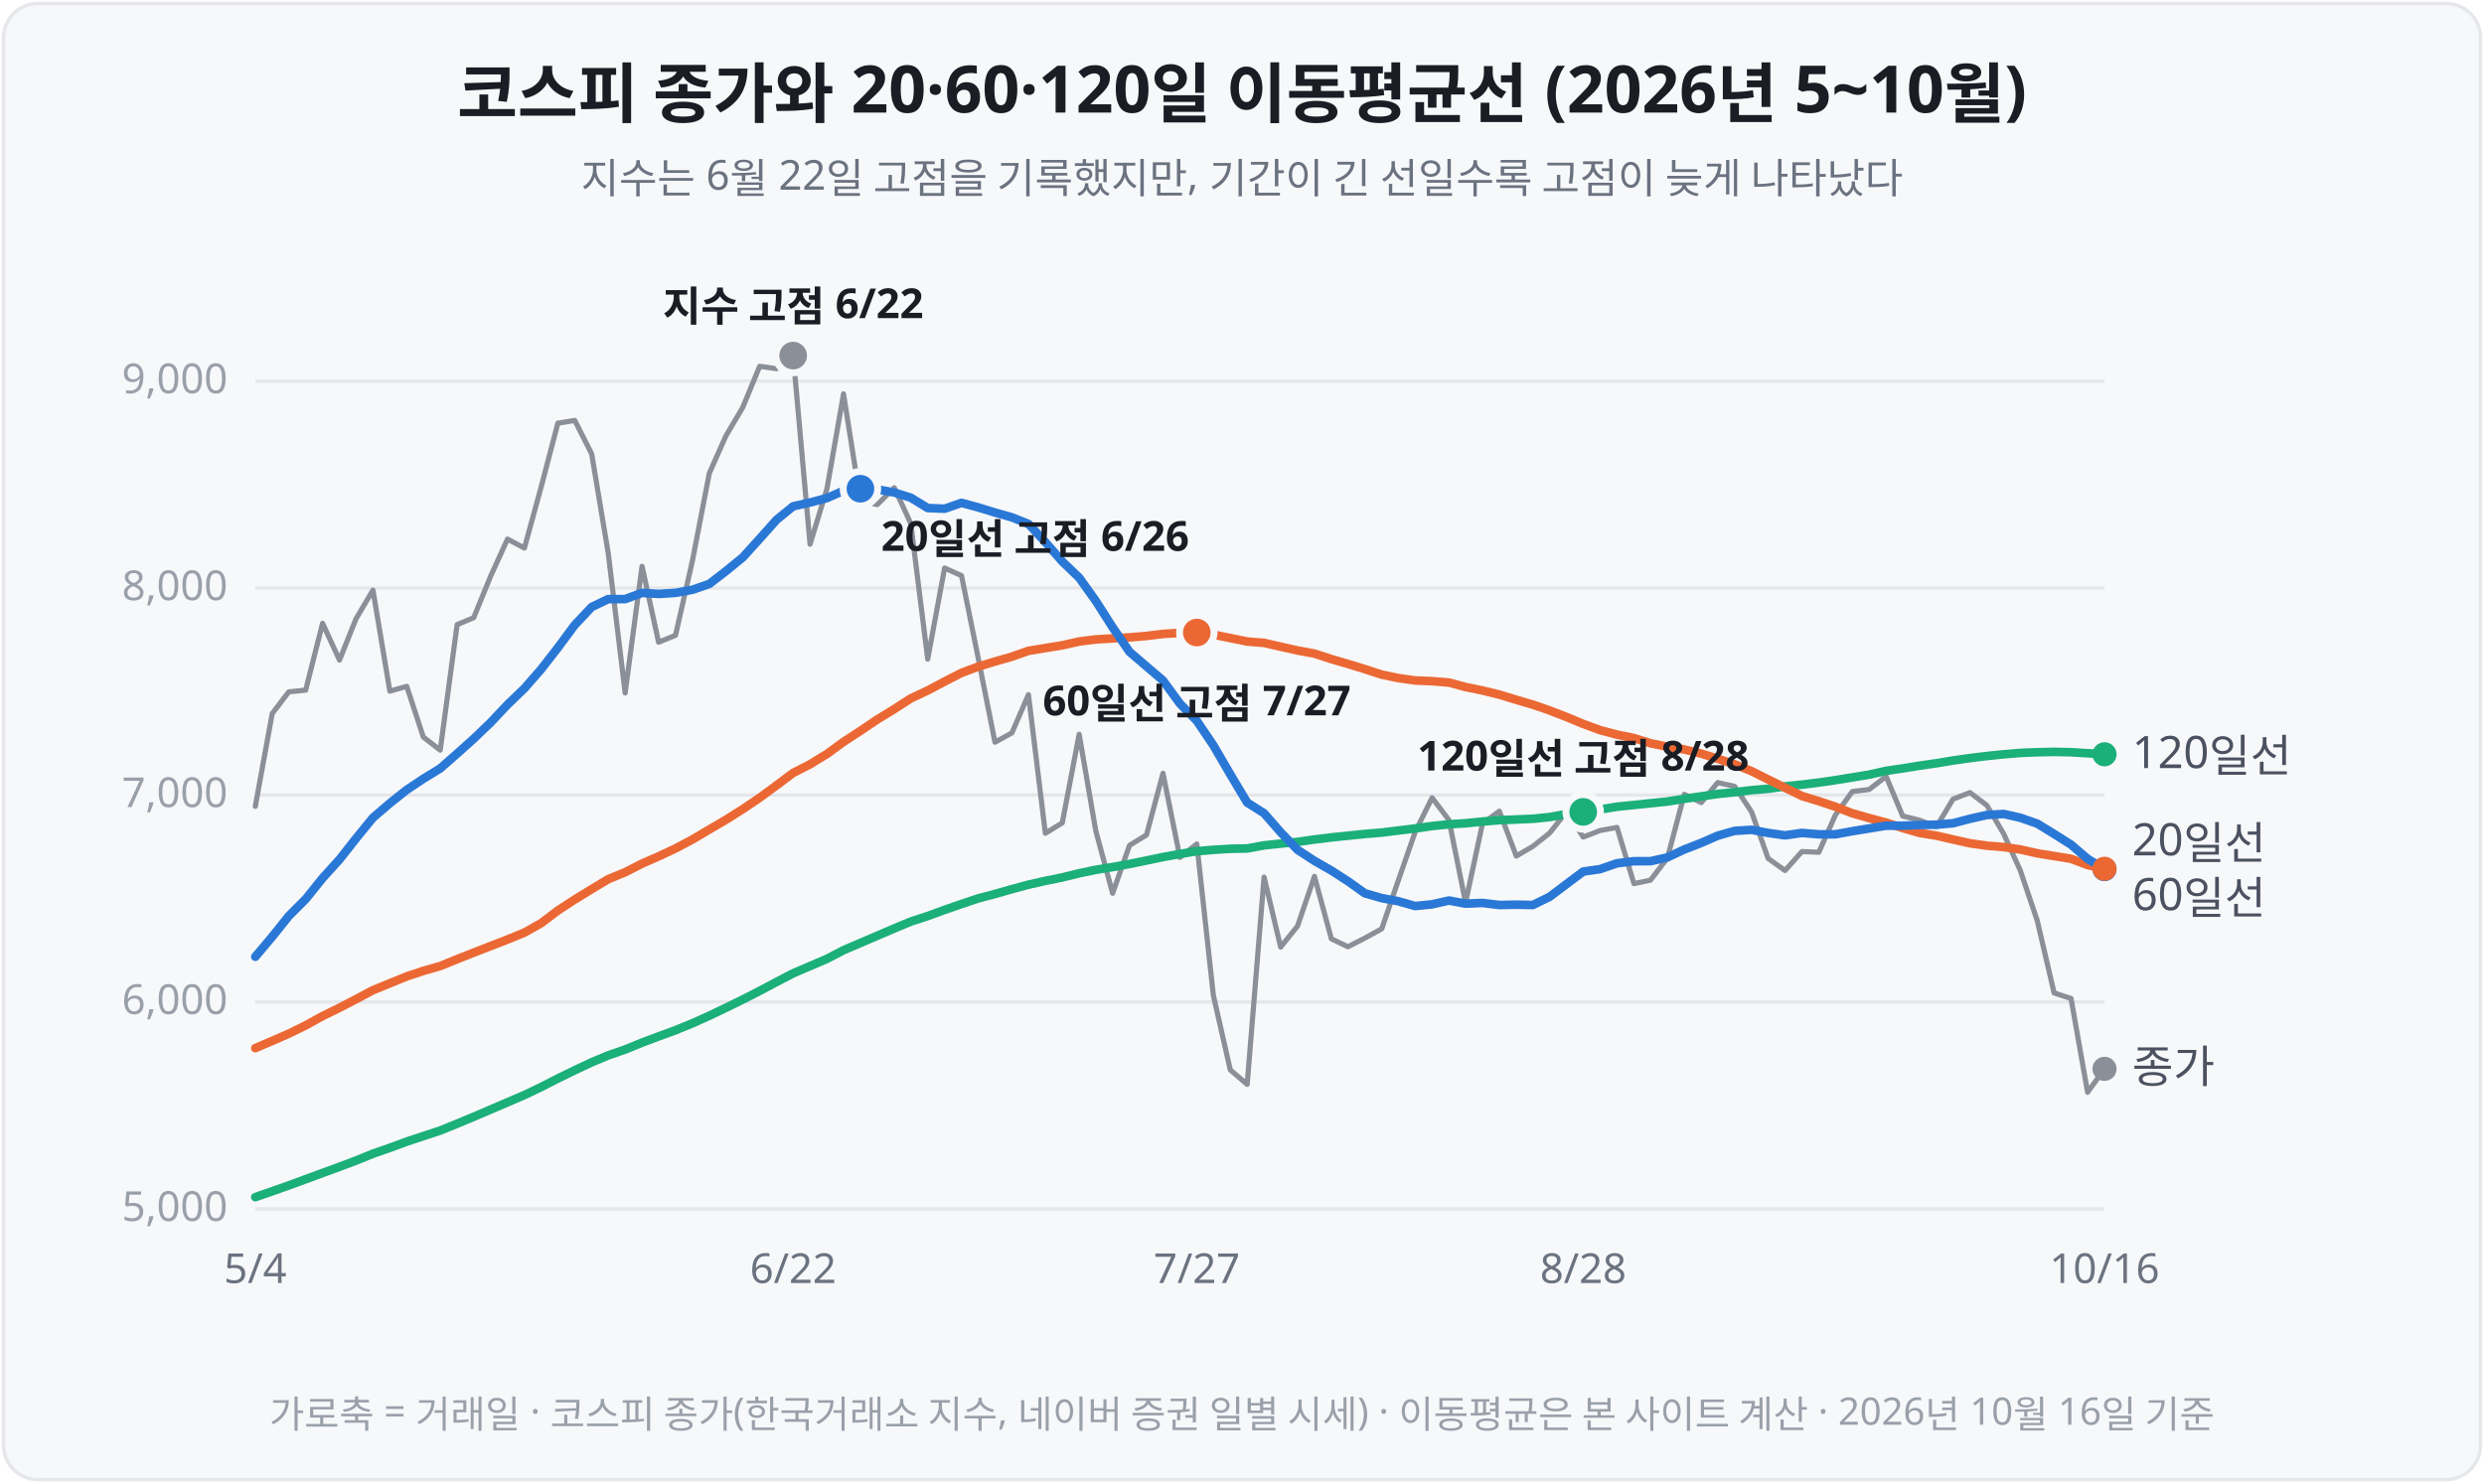
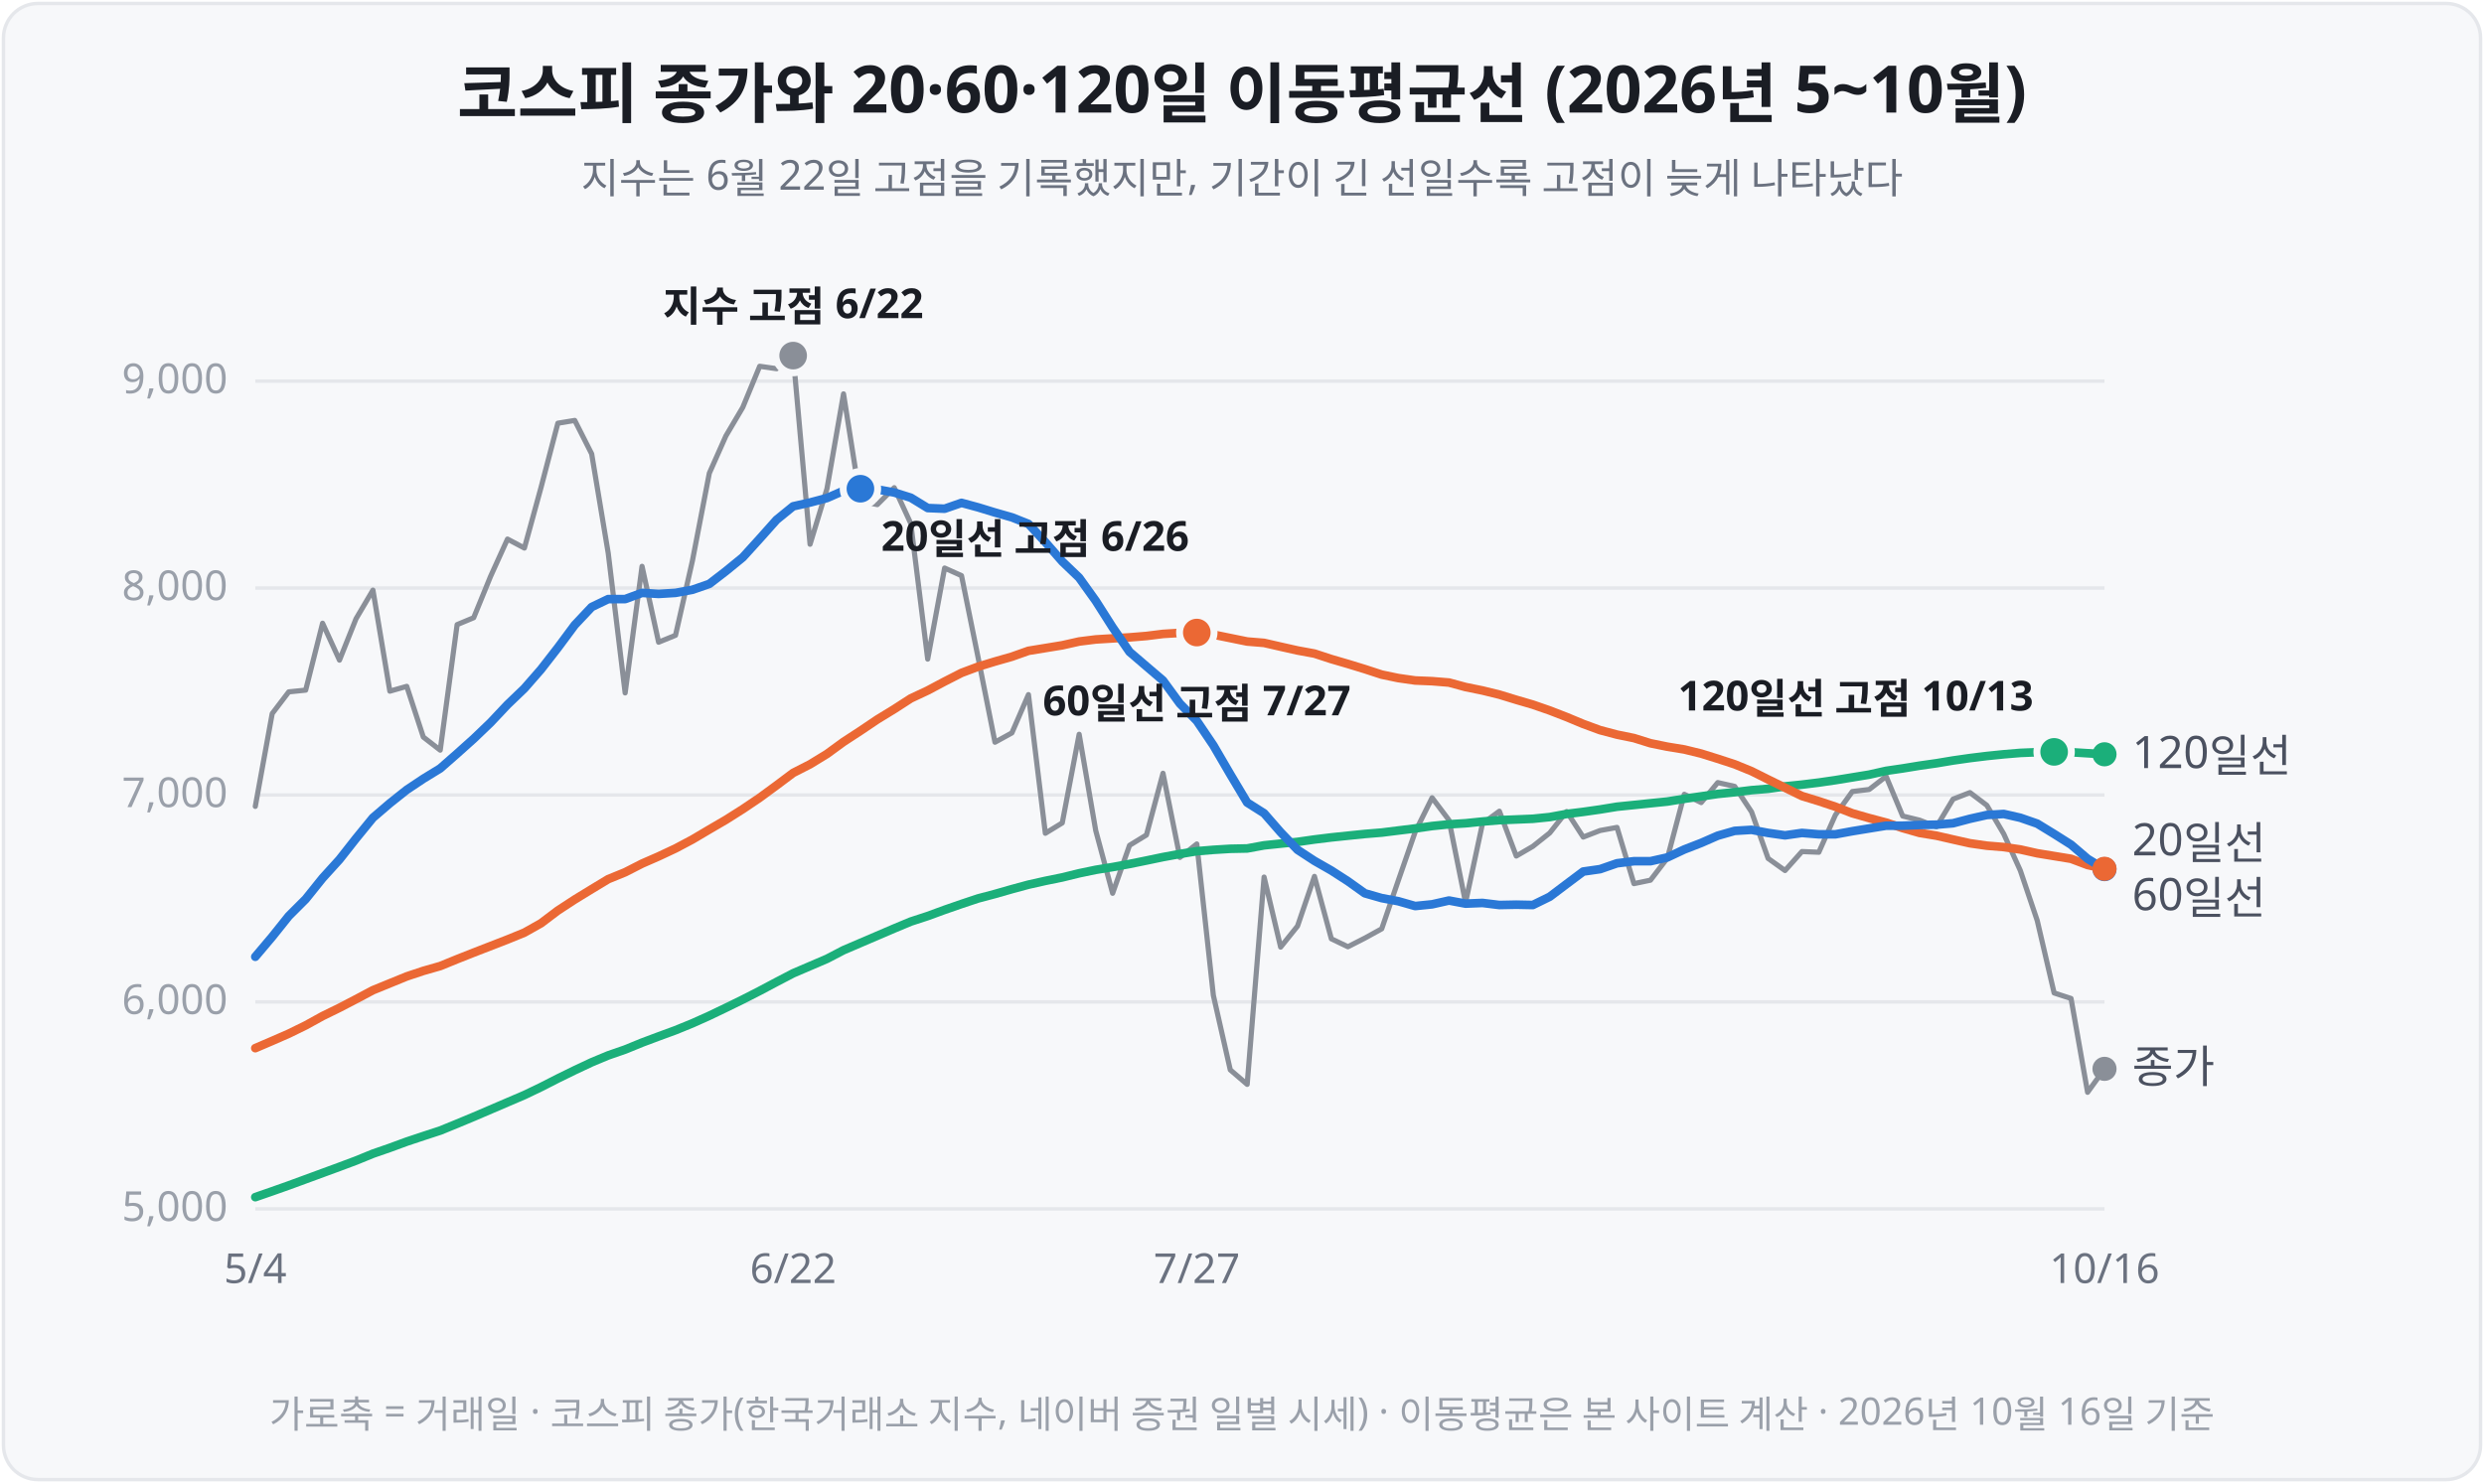
<svg xmlns="http://www.w3.org/2000/svg" viewBox="0 0 720 430" width="720" height="430" font-family="'Apple SD Gothic Neo', 'Noto Sans KR', sans-serif">
  <rect x="1" y="1" width="718" height="428" rx="10" fill="#f7f8fa" stroke="#e5e7eb" />
  <text x="360" y="34" text-anchor="middle" font-size="19" font-weight="700" fill="#1a1d24">코스피 종가와 20·60·120일 이동평균선 (2026년 5~10월)</text>
  <text x="360" y="56" text-anchor="middle" font-size="12" fill="#6b7280">지수는 6월 22일 고점을 기록했지만, 기간이 긴 선일수록 고점이 늦게 나타났다</text>
  <rect x="74" y="350.0" width="536" height="1" fill="#e5e7eb" />
  <text x="66" y="354.0" text-anchor="end" font-size="12" fill="#9aa0aa">5,000</text>
  <rect x="74" y="290.0" width="536" height="1" fill="#e5e7eb" />
  <text x="66" y="294.0" text-anchor="end" font-size="12" fill="#9aa0aa">6,000</text>
  <rect x="74" y="230.0" width="536" height="1" fill="#e5e7eb" />
  <text x="66" y="234.0" text-anchor="end" font-size="12" fill="#9aa0aa">7,000</text>
  <rect x="74" y="170.0" width="536" height="1" fill="#e5e7eb" />
  <text x="66" y="174.0" text-anchor="end" font-size="12" fill="#9aa0aa">8,000</text>
  <rect x="74" y="110.0" width="536" height="1" fill="#e5e7eb" />
  <text x="66" y="114.0" text-anchor="end" font-size="12" fill="#9aa0aa">9,000</text>
  <polyline fill="none" stroke="#8a8f98" stroke-width="1.5" stroke-linejoin="round" stroke-linecap="round" points="74.0,233.8 78.9,206.9 83.7,200.6 88.6,200.1 93.5,180.7 98.4,191.4 103.2,179.4 108.1,171.1 113.0,200.4 117.9,199.0 122.7,213.7 127.6,217.5 132.5,181.1 137.3,179.1 142.2,167.1 147.1,156.3 152.0,158.9 156.8,141.4 161.7,122.7 166.6,121.9 171.5,131.6 176.3,160.4 181.2,200.9 186.1,164.2 190.9,186.2 195.8,184.2 200.7,162.6 205.6,137.2 210.4,126.4 215.3,118.1 220.2,106.2 225.1,106.9 229.9,103.1 234.8,157.8 239.7,141.7 244.5,114.2 249.4,145.3 254.3,146.3 259.2,141.4 264.0,151.8 268.9,191.1 273.8,164.7 278.7,166.9 283.5,190.6 288.4,215.2 293.3,212.5 298.1,201.4 303.0,241.6 307.9,238.6 312.8,212.9 317.6,240.8 322.5,259.0 327.4,245.1 332.3,242.1 337.1,224.2 342.0,248.6 346.9,244.7 351.7,288.6 356.6,310.2 361.5,314.4 366.4,254.3 371.2,274.6 376.1,268.5 381.0,254.1 385.9,272.2 390.7,274.5 395.6,272.0 400.5,269.3 405.3,255.3 410.2,241.2 415.1,231.3 420.0,237.8 424.8,261.7 429.7,238.8 434.6,235.2 439.5,248.2 444.3,245.4 449.2,241.5 454.1,235.3 458.9,242.7 463.8,240.8 468.7,239.9 473.6,256.2 478.4,255.2 483.3,248.8 488.2,230.3 493.1,232.7 497.9,226.9 502.8,228.0 507.7,235.4 512.5,248.9 517.4,252.4 522.3,246.9 527.2,247.1 532.0,236.3 536.9,229.5 541.8,228.9 546.7,225.1 551.5,236.6 556.4,237.8 561.3,239.7 566.1,231.7 571.0,229.8 575.9,233.5 580.8,241.8 585.6,252.4 590.5,266.9 595.4,287.9 600.3,289.5 605.1,316.7 610.0,309.9" />
  <polyline fill="none" stroke="#1baf7a" stroke-width="2.5" stroke-linejoin="round" stroke-linecap="round" points="74.0,347.1 78.9,345.4 83.7,343.7 88.6,341.9 93.5,340.1 98.4,338.3 103.2,336.5 108.1,334.5 113.0,332.8 117.9,331.0 122.7,329.4 127.6,327.8 132.5,325.8 137.3,323.8 142.2,321.7 147.1,319.6 152.0,317.5 156.8,315.2 161.7,312.7 166.6,310.3 171.5,308.0 176.3,306.0 181.2,304.3 186.1,302.3 190.9,300.5 195.8,298.7 200.7,296.7 205.6,294.5 210.4,292.2 215.3,289.8 220.2,287.3 225.1,284.7 229.9,282.2 234.8,280.1 239.7,278.0 244.5,275.5 249.4,273.4 254.3,271.3 259.2,269.2 264.0,267.2 268.9,265.6 273.8,263.8 278.7,262.1 283.5,260.5 288.4,259.2 293.3,257.8 298.1,256.5 303.0,255.4 307.9,254.4 312.8,253.2 317.6,252.2 322.5,251.4 327.4,250.5 332.3,249.5 337.1,248.5 342.0,247.6 346.9,246.8 351.7,246.4 356.6,246.1 361.5,246.0 366.4,245.1 371.2,244.6 376.1,244.1 381.0,243.4 385.9,242.8 390.7,242.3 395.6,241.8 400.5,241.4 405.3,240.8 410.2,240.2 415.1,239.5 420.0,239.0 424.8,238.7 429.7,238.2 434.6,237.8 439.5,237.6 444.3,237.4 449.2,236.9 454.1,236.0 458.9,235.4 463.8,234.7 468.7,233.9 473.6,233.4 478.4,232.9 483.3,232.4 488.2,231.6 493.1,230.9 497.9,230.2 502.8,229.7 507.7,229.1 512.5,228.7 517.4,228.0 522.3,227.5 527.2,226.9 532.0,226.2 536.9,225.4 541.8,224.6 546.7,223.5 551.5,222.8 556.4,222.0 561.3,221.3 566.1,220.5 571.0,219.8 575.9,219.2 580.8,218.7 585.6,218.3 590.5,218.1 595.4,218.0 600.3,218.1 605.1,218.4 610.0,218.7" />
  <polyline fill="none" stroke="#eb6834" stroke-width="2.5" stroke-linejoin="round" stroke-linecap="round" points="74.0,303.9 78.9,301.8 83.7,299.7 88.6,297.3 93.5,294.6 98.4,292.2 103.2,289.7 108.1,287.1 113.0,285.1 117.9,283.1 122.7,281.5 127.6,280.1 132.5,278.1 137.3,276.2 142.2,274.3 147.1,272.4 152.0,270.4 156.8,267.7 161.7,264.0 166.6,260.8 171.5,257.8 176.3,254.9 181.2,252.9 186.1,250.4 190.9,248.3 195.8,246.0 200.7,243.4 205.6,240.5 210.4,237.7 215.3,234.6 220.2,231.3 225.1,227.7 229.9,224.1 234.8,221.6 239.7,218.6 244.5,215.1 249.4,211.9 254.3,208.6 259.2,205.6 264.0,202.5 268.9,200.2 273.8,197.6 278.7,195.1 283.5,193.3 288.4,191.8 293.3,190.4 298.1,188.7 303.0,187.9 307.9,187.1 312.8,186.0 317.6,185.4 322.5,185.1 327.4,184.8 332.3,184.4 337.1,183.8 342.0,183.5 346.9,183.4 351.7,184.0 356.6,185.0 361.5,186.0 366.4,186.4 371.2,187.5 376.1,188.6 381.0,189.5 385.9,191.1 390.7,192.5 395.6,194.0 400.5,195.6 405.3,196.6 410.2,197.3 415.1,197.5 420.0,197.9 424.8,199.2 429.7,200.2 434.6,201.4 439.5,202.9 444.3,204.3 449.2,206.0 454.1,207.9 458.9,209.9 463.8,211.7 468.7,213.0 473.6,214.0 478.4,215.5 483.3,216.5 488.2,217.3 493.1,218.5 497.9,220.0 502.8,221.6 507.7,223.6 512.5,226.0 517.4,228.4 522.3,230.8 527.2,232.3 532.0,233.9 536.9,235.8 541.8,237.2 546.7,238.5 551.5,240.1 556.4,241.5 561.3,242.3 566.1,243.4 571.0,244.5 575.9,245.2 580.8,245.6 585.6,246.3 590.5,247.4 595.4,248.2 600.3,249.0 605.1,250.8 610.0,251.9" />
  <polyline fill="none" stroke="#2a78d6" stroke-width="2.5" stroke-linejoin="round" stroke-linecap="round" points="74.0,277.4 78.9,271.6 83.7,265.6 88.6,260.7 93.5,254.6 98.4,249.2 103.2,243.1 108.1,237.1 113.0,232.9 117.9,229.0 122.7,225.8 127.6,222.8 132.5,218.5 137.3,214.2 142.2,209.5 147.1,204.3 152.0,199.6 156.8,194.1 161.7,187.8 166.6,181.2 171.5,176.0 176.3,173.7 181.2,173.7 186.1,171.9 190.9,172.2 195.8,171.9 200.7,171.0 205.6,169.3 210.4,165.6 215.3,161.6 220.2,156.2 225.1,150.7 229.9,146.8 234.8,145.7 239.7,144.4 244.5,142.3 249.4,141.7 254.3,141.9 259.2,142.8 264.0,144.3 268.9,147.3 273.8,147.5 278.7,145.8 283.5,147.1 288.4,148.6 293.3,150.0 298.1,151.9 303.0,157.2 307.9,162.8 312.8,167.5 317.6,174.2 322.5,181.9 327.4,189.0 332.3,193.2 337.1,197.3 342.0,204.0 346.9,209.0 351.7,216.1 356.6,224.5 361.5,232.7 366.4,235.8 371.2,241.3 376.1,246.4 381.0,249.6 385.9,252.4 390.7,255.5 395.6,259.0 400.5,260.4 405.3,261.3 410.2,262.7 415.1,262.2 420.0,261.1 424.8,262.0 429.7,261.8 434.6,262.4 439.5,262.3 444.3,262.4 449.2,260.0 454.1,256.3 458.9,252.7 463.8,252.0 468.7,250.3 473.6,249.7 478.4,249.7 483.3,248.6 488.2,246.3 493.1,244.4 497.9,242.3 502.8,240.9 507.7,240.6 512.5,241.5 517.4,242.2 522.3,241.5 527.2,241.9 532.0,241.9 536.9,241.0 541.8,240.2 546.7,239.4 551.5,239.4 556.4,239.2 561.3,239.1 566.1,238.7 571.0,237.4 575.9,236.3 580.8,236.0 585.6,237.1 590.5,238.8 595.4,241.8 600.3,244.9 605.1,249.0 610.0,252.0" />
  <circle cx="610.0" cy="309.9" r="3.5" fill="#8a8f98" />
  <text x="618.0" y="313.9" font-size="13" fill="#4b5160">종가</text>
  <circle cx="610.0" cy="252.0" r="3.5" fill="#2a78d6" />
  <text x="618.0" y="248.0" font-size="13" fill="#4b5160">20일선</text>
  <circle cx="610.0" cy="251.9" r="3.5" fill="#eb6834" />
  <text x="618.0" y="263.9" font-size="13" fill="#4b5160">60일선</text>
  <circle cx="610.0" cy="218.7" r="3.5" fill="#1baf7a" />
  <text x="618.0" y="222.7" font-size="13" fill="#4b5160">120일선</text>
  <circle cx="229.9" cy="103.1" r="5" fill="#8a8f98" stroke="#f7f8fa" stroke-width="2" />
  <text x="229.9" y="93.1" text-anchor="middle" font-size="12" font-weight="700" fill="#1a1d24">지수 고점 6/22</text>
  <circle cx="249.4" cy="141.7" r="5" fill="#2a78d6" stroke="#f7f8fa" stroke-width="2" />
  <text x="255.4" y="159.7" text-anchor="start" font-size="12" font-weight="700" fill="#1a1d24">20일선 고점 6/26</text>
  <circle cx="346.9" cy="183.4" r="5" fill="#eb6834" stroke="#f7f8fa" stroke-width="2" />
  <text x="346.9" y="207.4" text-anchor="middle" font-size="12" font-weight="700" fill="#1a1d24">60일선 고점 7/27</text>
-   <circle cx="458.9" cy="235.4" r="5" fill="#1baf7a" stroke="#f7f8fa" stroke-width="2" />
-   <text x="458.9" y="223.4" text-anchor="middle" font-size="12" font-weight="700" fill="#1a1d24">120일선 고점 8/28</text>
+   <circle cx="595.4" cy="218.0" r="5" fill="#1baf7a" stroke="#f7f8fa" stroke-width="2" />
+   <text x="589.4" y="206.0" text-anchor="end" font-size="12" font-weight="700" fill="#1a1d24">120일선 고점 10/13</text>
  <text x="74.0" y="372" text-anchor="middle" font-size="12" fill="#6b7280">5/4</text>
  <text x="229.9" y="372" text-anchor="middle" font-size="12" fill="#6b7280">6/22</text>
  <text x="346.9" y="372" text-anchor="middle" font-size="12" fill="#6b7280">7/27</text>
-   <text x="458.9" y="372" text-anchor="middle" font-size="12" fill="#6b7280">8/28</text>
  <text x="610.0" y="372" text-anchor="middle" font-size="12" fill="#6b7280">10/16</text>
  <text x="360" y="414" text-anchor="middle" font-size="11" fill="#9aa0aa">가로축 = 거래일 · 코스피 종가(한국거래소 지수, 네이버 증권 일별 시세) · 이동평균은 본 사이트 계산 · 2026년 10월 16일 기준</text>
</svg>
